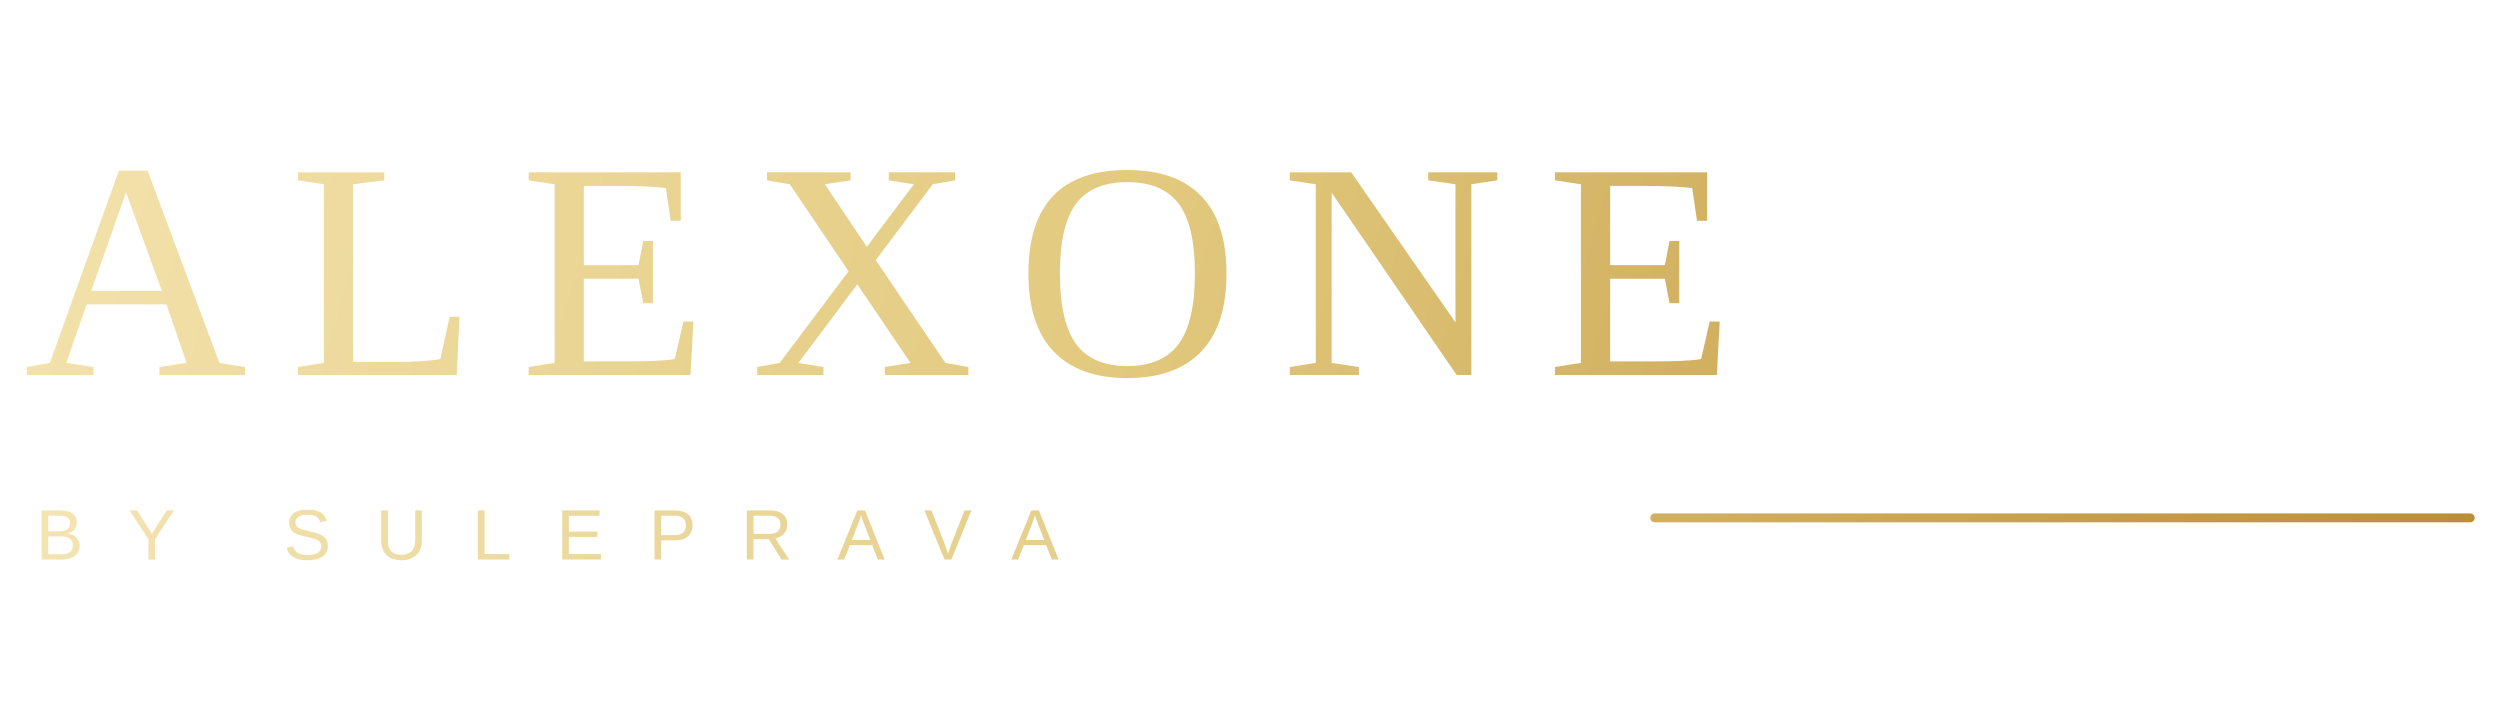
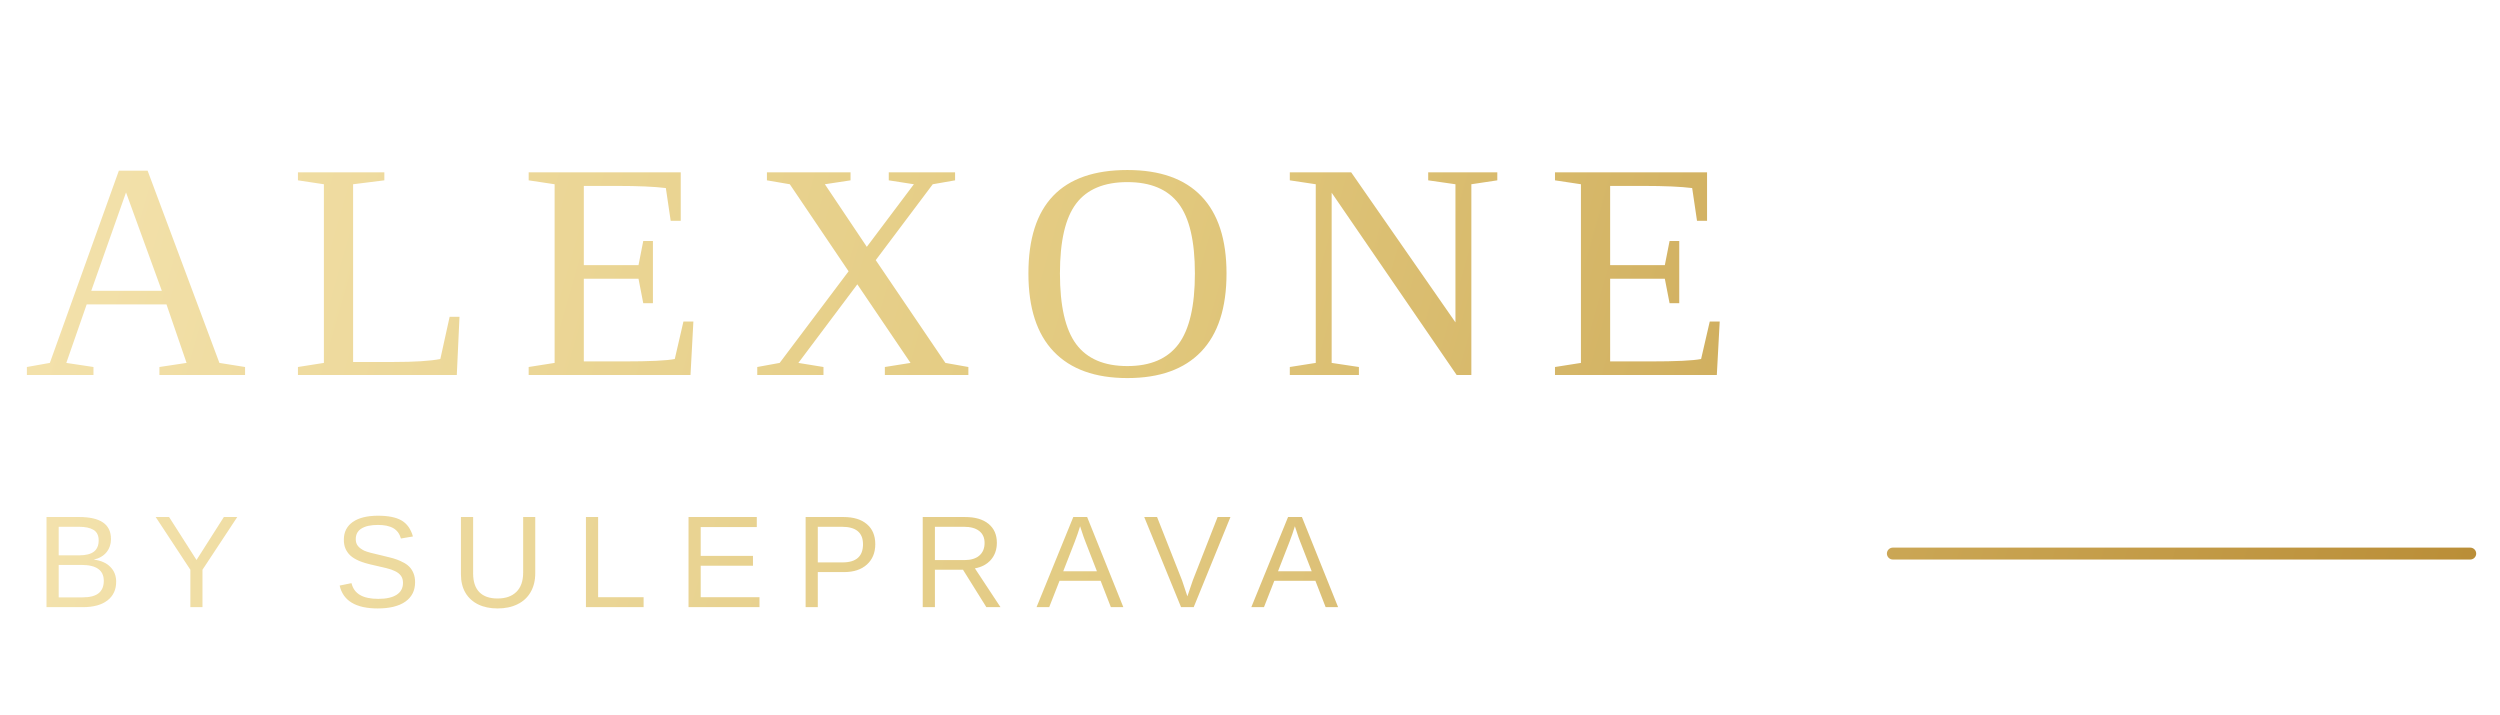
<svg xmlns="http://www.w3.org/2000/svg" width="420" height="120" viewBox="0 0 420 120" fill="none">
  <defs>
    <linearGradient id="alexoneGold" x1="0" y1="0" x2="420" y2="120" gradientUnits="userSpaceOnUse">
      <stop stop-color="#F5E4B0" />
      <stop offset="0.45" stop-color="#E2C97E" />
      <stop offset="1" stop-color="#B88B34" />
    </linearGradient>
  </defs>
  <rect width="420" height="120" fill="none" />
  <g fill="url(#alexoneGold)">
    <text x="4" y="63" font-family="Cormorant Garamond, Times New Roman, serif" font-size="52" letter-spacing="7">ALEXONE</text>
-     <text x="6" y="94" font-family="Geist, Arial, sans-serif" font-size="12" letter-spacing="7.5" opacity="0.88">BY SULEPRAVA</text>
-     <path d="M278 87H415" stroke="url(#alexoneGold)" stroke-width="1.5" stroke-linecap="round" />
+     <text x="6" y="102" font-family="Geist, Arial, sans-serif" font-size="22" letter-spacing="5" opacity="0.95" font-weight="500">BY SULEPRAVA</text>
+     <path d="M318 93H415" stroke="url(#alexoneGold)" stroke-width="2" stroke-linecap="round" />
  </g>
</svg>
